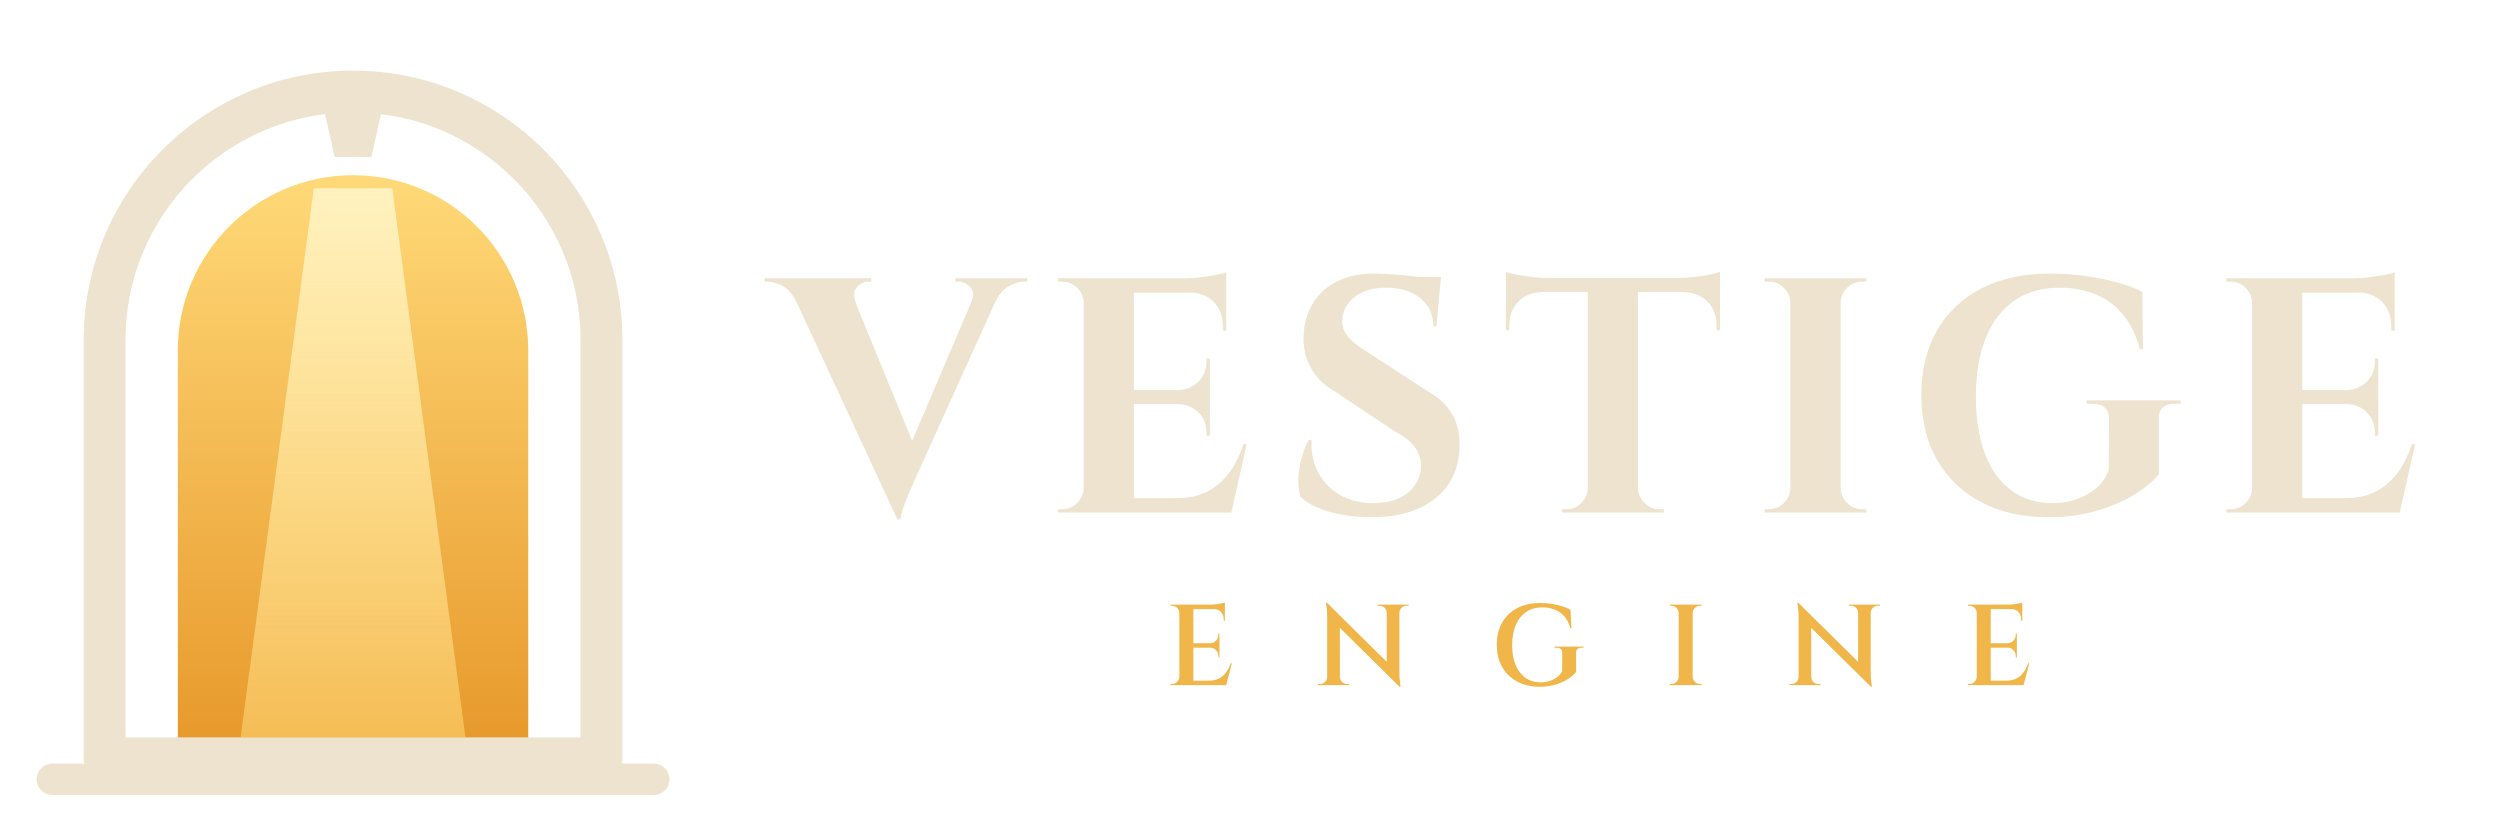
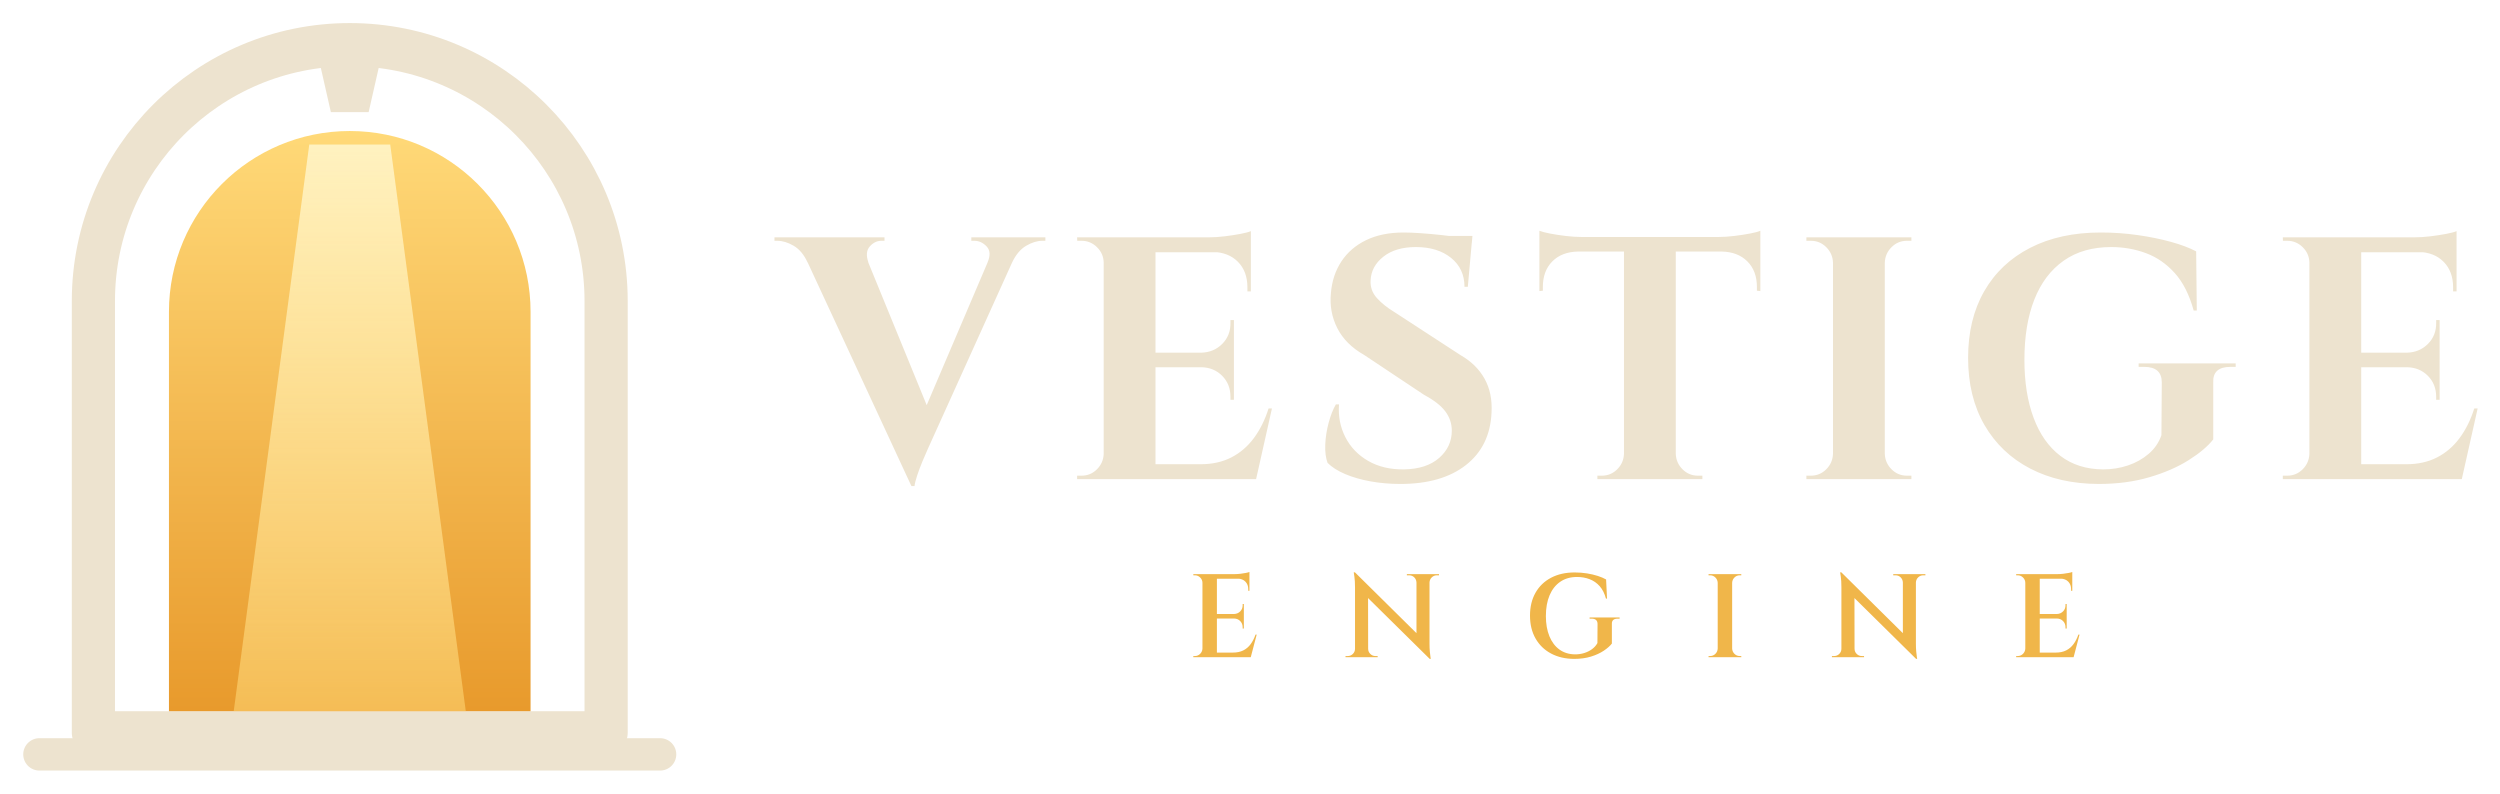
- <svg xmlns="http://www.w3.org/2000/svg" viewBox="0 0 956 320" width="956" height="320">
+ <svg xmlns="http://www.w3.org/2000/svg" viewBox="5.39 18.45 926.43 293.87" width="926.43" height="293.87">
  <defs>
    <linearGradient id="glow" x1="0" y1="0" x2="0" y2="1">
      <stop offset="0" stop-color="#ffd978" />
      <stop offset="1" stop-color="#e89a2c" />
    </linearGradient>
    <linearGradient id="beam" x1="0" y1="0" x2="0" y2="1">
      <stop offset="0" stop-color="#fff3c4" stop-opacity="0.95" />
      <stop offset="1" stop-color="#ffd978" stop-opacity="0.55" />
    </linearGradient>
  </defs>
  <path d="M40 290 V130 A95 95 0 0 1 230 130 V290 Z" fill="none" stroke="#ede3cf" stroke-width="16" stroke-linejoin="round" />
  <path d="M68 282 V134 A67 67 0 0 1 202 134 V282 Z" fill="url(#glow)" />
  <path d="M120 72 L150 72 L178 282 L92 282 Z" fill="url(#beam)" />
  <path d="M20 298 H250" stroke="#ede3cf" stroke-width="12" stroke-linecap="round" />
  <path d="M123 38 H147 L142 60 H128 Z" fill="#ede3cf" />
  <path d="M343.131 198.569 300.732 107.168H323.657L350.976 173.898ZM343.131 198.569 342.679 182.926 375.173 106.784H384.485L350.574 181.81Q350.263 182.51 349.287 184.654Q348.311 186.798 347.195 189.49Q346.08 192.183 345.259 194.67Q344.439 197.157 344.283 198.569ZM371.355 115.694Q372.997 111.854 370.999 109.767Q369.001 107.68 366.491 107.68H365.339V106.4H392.777V107.68Q392.777 107.68 392.201 107.68Q391.625 107.68 391.625 107.68Q388.809 107.68 385.648 109.536Q382.487 111.392 380.439 115.744ZM327.19 115.694 304.677 115.744Q302.679 111.392 299.518 109.536Q296.357 107.68 293.413 107.68Q293.413 107.68 292.901 107.68Q292.389 107.68 292.389 107.68V106.4H333.156V107.68H332.004Q329.572 107.68 327.716 109.767Q325.86 111.854 327.19 115.694Z M433.588 106.4V196.0H414.389V106.4ZM467.371 190.478 470.48 196.0H433.204V190.478ZM462.644 149.143V154.537H433.204V149.143ZM468.925 106.4V111.922H433.204V106.4ZM476.733 169.824 470.864 196.0H445.73L450.338 190.478Q456.733 190.478 461.643 187.977Q466.553 185.477 470.018 180.821Q473.483 176.165 475.483 169.824ZM462.644 154.281V166.615H461.364V165.472Q461.364 160.814 458.29 157.714Q455.216 154.615 450.558 154.537V154.281ZM462.644 137.065V149.399H450.558V149.143Q455.216 149.015 458.329 145.877Q461.442 142.738 461.364 138.08V137.065ZM468.925 111.538V126.441H467.645V124.914Q467.645 119.044 464.148 115.483Q460.651 111.922 454.654 111.794V111.538ZM468.925 104.096V107.808L453.309 106.4Q456.125 106.4 459.261 106.016Q462.397 105.632 465.085 105.12Q467.773 104.608 468.925 104.096ZM414.773 186.656V196.0H404.533V194.72Q404.533 194.72 405.365 194.72Q406.197 194.72 406.197 194.72Q409.525 194.72 411.893 192.352Q414.261 189.984 414.389 186.656ZM414.773 115.744H414.389Q414.311 112.416 411.902 110.048Q409.493 107.68 406.197 107.68Q406.197 107.68 405.39 107.68Q404.583 107.68 404.583 107.68L404.533 106.4H414.773Z M525.55 104.608Q528.064 104.608 531.869 104.864Q535.675 105.12 539.664 105.568Q543.652 106.016 546.713 106.464Q549.773 106.912 550.875 107.424L549.321 124.74H548.091Q548.091 118.052 543.129 114.027Q538.166 110.002 530.052 110.002Q522.546 110.002 518.039 113.563Q513.531 117.125 513.298 122.313Q513.065 126.066 515.629 128.903Q518.194 131.739 522.226 134.167L546.665 150.08Q552.525 153.431 555.515 158.771Q558.505 164.11 558.116 171.292Q557.572 183.781 548.621 190.786Q539.67 197.792 524.311 197.792Q518.596 197.792 513.31 196.841Q508.023 195.89 503.886 194.135Q499.749 192.379 497.344 189.975Q496.338 187.227 496.494 183.223Q496.649 179.218 497.744 175.127Q498.839 171.036 500.434 168.297H501.586Q501.102 174.903 503.95 180.466Q506.798 186.03 512.418 189.264Q518.039 192.498 525.691 192.398Q534.052 192.247 538.72 188.13Q543.387 184.014 543.387 178.043Q543.387 174.098 540.98 170.896Q538.573 167.694 533.188 164.818L510.866 149.961Q503.995 146.066 500.944 140.029Q497.893 133.993 498.592 127.017Q499.136 120.398 502.473 115.328Q505.81 110.258 511.643 107.433Q517.476 104.608 525.55 104.608ZM551.03 105.888 550.797 108.576H535.707V105.888Z M626.388 106.784V196.0H607.189V106.784ZM657.73 106.272V111.666H575.847V106.272ZM657.73 111.282V126.313L656.45 126.185V124.786Q656.45 118.866 652.928 115.33Q649.406 111.794 643.458 111.666V111.282ZM657.73 103.968V107.68L642.114 106.272Q644.93 106.272 648.066 105.888Q651.202 105.504 653.89 104.992Q656.578 104.48 657.73 103.968ZM607.573 186.656V196.0H597.333V194.72Q597.333 194.72 598.165 194.72Q598.997 194.72 598.997 194.72Q602.325 194.72 604.693 192.352Q607.061 189.984 607.189 186.656ZM626.004 186.656H626.388Q626.516 189.984 628.884 192.352Q631.252 194.72 634.58 194.72Q634.58 194.72 635.412 194.72Q636.244 194.72 636.244 194.72V196.0H626.004ZM590.119 111.282V111.666Q584.121 111.794 580.624 115.33Q577.127 118.866 577.127 124.786V126.185L575.847 126.313V111.282ZM575.847 103.968Q577.127 104.48 579.751 104.992Q582.375 105.504 585.575 105.888Q588.775 106.272 591.463 106.272L575.847 107.68Z M703.844 106.4V196.0H684.645V106.4ZM685.029 186.656V196.0H674.789V194.72Q674.789 194.72 675.621 194.72Q676.453 194.72 676.453 194.72Q679.781 194.72 682.149 192.352Q684.517 189.984 684.645 186.656ZM685.029 115.744H684.645Q684.517 112.416 682.149 110.048Q679.781 107.68 676.453 107.68Q676.453 107.68 675.621 107.68Q674.789 107.68 674.789 107.68V106.4H685.029ZM703.46 186.656H703.844Q703.972 189.984 706.34 192.352Q708.708 194.72 712.036 194.72Q712.036 194.72 712.804 194.72Q713.572 194.72 713.7 194.72V196.0H703.46ZM703.46 115.744V106.4H713.7V107.68Q713.572 107.68 712.804 107.68Q712.036 107.68 712.036 107.68Q708.708 107.68 706.34 110.048Q703.972 112.416 703.844 115.744Z M825.556 160.16V181.28Q822.535 185.12 816.455 188.96Q810.375 192.8 801.899 195.296Q793.424 197.792 783.074 197.792Q768.574 197.742 757.701 192.073Q746.827 186.405 740.77 175.934Q734.713 165.463 734.713 151.045Q734.713 136.782 740.693 126.363Q746.672 115.945 757.739 110.277Q768.807 104.608 783.851 104.608Q790.891 104.608 797.572 105.566Q804.254 106.523 809.886 108.08Q815.517 109.637 819.229 111.602L819.458 133.536H818.306Q815.92 124.791 811.31 119.657Q806.699 114.523 800.626 112.263Q794.553 110.002 787.737 110.002Q777.296 110.002 770.114 115.067Q762.932 120.133 759.257 129.461Q755.581 138.789 755.581 151.822Q755.581 164.155 758.985 173.289Q762.388 182.423 768.909 187.385Q775.431 192.347 784.784 192.398Q789.561 192.398 793.929 190.937Q798.297 189.477 801.623 186.631Q804.949 183.785 806.357 179.708L806.485 160.16Q806.485 154.4 799.957 154.4H797.909V153.12H833.876V154.4H831.956Q825.3 154.4 825.556 160.16Z M880.388 106.4V196.0H861.189V106.4ZM914.171 190.478 917.28 196.0H880.004V190.478ZM909.444 149.143V154.537H880.004V149.143ZM915.725 106.4V111.922H880.004V106.4ZM923.533 169.824 917.664 196.0H892.53L897.138 190.478Q903.533 190.478 908.443 187.977Q913.353 185.477 916.818 180.821Q920.283 176.165 922.283 169.824ZM909.444 154.281V166.615H908.164V165.472Q908.164 160.814 905.09 157.714Q902.016 154.615 897.358 154.537V154.281ZM909.444 137.065V149.399H897.358V149.143Q902.016 149.015 905.129 145.877Q908.242 142.738 908.164 138.08V137.065ZM915.725 111.538V126.441H914.445V124.914Q914.445 119.044 910.948 115.483Q907.451 111.922 901.454 111.794V111.538ZM915.725 104.096V107.808L900.109 106.4Q902.925 106.4 906.061 106.016Q909.197 105.632 911.885 105.12Q914.573 104.608 915.725 104.096ZM861.573 186.656V196.0H851.333V194.72Q851.333 194.72 852.165 194.72Q852.997 194.72 852.997 194.72Q856.325 194.72 858.693 192.352Q861.061 189.984 861.189 186.656ZM861.573 115.744H861.189Q861.111 112.416 858.702 110.048Q856.293 107.68 852.997 107.68Q852.997 107.68 852.19 107.68Q851.383 107.68 851.383 107.68L851.333 106.4H861.573Z" fill="#ede3cf" />
  <path d="M456.339 231.2V262.0H450.986V231.2ZM468.041 260.28 468.753 262.0H456.207V260.28ZM466.327 245.982V247.658H456.207V245.982ZM468.397 231.2V232.92H456.207V231.2ZM471.081 253.625 468.885 262.0H460.691L462.275 260.28Q464.518 260.28 466.134 259.465Q467.751 258.65 468.853 257.143Q469.955 255.636 470.648 253.625ZM466.327 247.57V251.365H465.887V250.883Q465.887 249.522 464.977 248.599Q464.067 247.676 462.707 247.658V247.57ZM466.327 242.275V246.07H462.707V245.982Q464.067 245.938 464.986 245.006Q465.905 244.074 465.887 242.713V242.275ZM468.397 232.788V237.377H467.957V236.763Q467.957 235.066 466.906 233.993Q465.856 232.92 464.115 232.876V232.788ZM468.397 230.408V231.684L463.029 231.2Q463.997 231.2 465.075 231.068Q466.153 230.936 467.077 230.76Q468.001 230.584 468.397 230.408ZM451.118 258.788V262.0H447.598V261.56Q447.598 261.56 447.884 261.56Q448.17 261.56 448.17 261.56Q449.314 261.56 450.128 260.746Q450.942 259.932 450.986 258.788ZM451.118 234.412H450.986Q450.968 233.268 450.137 232.454Q449.306 231.64 448.17 231.64Q448.17 231.64 447.897 231.64Q447.624 231.64 447.624 231.64L447.598 231.2H451.118Z M507.491 230.54 534.73 257.464 535.197 262.616 507.959 235.736ZM507.651 258.876V262.0H503.999V261.56Q503.999 261.56 504.395 261.56Q504.791 261.56 504.835 261.56Q505.935 261.56 506.727 260.768Q507.519 259.976 507.519 258.876ZM512.392 258.876Q512.392 259.976 513.184 260.768Q513.976 261.56 515.076 261.56Q515.12 261.56 515.516 261.56Q515.912 261.56 515.912 261.56V262.0H512.26V258.876ZM507.491 230.54 512.348 235.854 512.392 262.0H507.519V236.04Q507.519 233.654 507.285 232.097Q507.051 230.54 507.051 230.54ZM535.126 231.2V256.984Q535.126 258.552 535.24 259.841Q535.355 261.13 535.474 261.873Q535.593 262.616 535.593 262.616H535.197L530.296 257.096V231.2ZM538.646 231.2V231.64Q538.646 231.64 538.25 231.64Q537.854 231.64 537.854 231.64Q536.754 231.64 535.962 232.41Q535.17 233.18 535.126 234.324H534.994V231.2ZM526.732 231.2H530.384V234.324H530.296Q530.252 233.18 529.482 232.41Q528.712 231.64 527.568 231.64Q527.568 231.64 527.172 231.64Q526.776 231.64 526.732 231.64Z M602.704 249.68V256.94Q601.674 258.26 599.709 259.58Q597.743 260.9 594.972 261.758Q592.201 262.616 588.715 262.616Q583.837 262.59 580.157 260.623Q576.478 258.657 574.422 255.062Q572.367 251.467 572.367 246.564Q572.367 241.697 574.404 238.107Q576.442 234.517 580.166 232.55Q583.891 230.584 588.893 230.584Q591.313 230.584 593.489 230.935Q595.666 231.287 597.477 231.871Q599.289 232.455 600.565 233.184L600.91 240.279H600.514Q599.747 237.424 598.185 235.668Q596.622 233.912 594.468 233.086Q592.313 232.26 589.783 232.26Q586.159 232.26 583.574 234.037Q580.99 235.814 579.62 239.051Q578.249 242.289 578.249 246.742Q578.249 251.036 579.557 254.229Q580.865 257.422 583.298 259.168Q585.731 260.914 589.107 260.94Q590.847 260.94 592.442 260.451Q594.037 259.962 595.327 259.024Q596.617 258.086 597.35 256.756L597.394 249.68Q597.394 247.7 595.15 247.7H594.446V247.26H605.564V247.7H604.904Q602.616 247.7 602.704 249.68Z M647.275 231.2V262.0H641.922V231.2ZM642.054 258.788V262.0H638.534V261.56Q638.534 261.56 638.82 261.56Q639.106 261.56 639.106 261.56Q640.25 261.56 641.064 260.746Q641.878 259.932 641.922 258.788ZM642.054 234.412H641.922Q641.878 233.268 641.064 232.454Q640.25 231.64 639.106 231.64Q639.106 231.64 638.82 231.64Q638.534 231.64 638.534 231.64V231.2H642.054ZM647.143 258.788H647.275Q647.319 259.932 648.133 260.746Q648.947 261.56 650.091 261.56Q650.091 261.56 650.355 261.56Q650.619 261.56 650.663 261.56V262.0H647.143ZM647.143 234.412V231.2H650.663V231.64Q650.619 231.64 650.355 231.64Q650.091 231.64 650.091 231.64Q648.947 231.64 648.133 232.454Q647.319 233.268 647.275 234.412Z M687.735 230.54 714.974 257.464 715.441 262.616 688.203 235.736ZM687.895 258.876V262.0H684.243V261.56Q684.243 261.56 684.639 261.56Q685.035 261.56 685.079 261.56Q686.179 261.56 686.971 260.768Q687.763 259.976 687.763 258.876ZM692.636 258.876Q692.636 259.976 693.428 260.768Q694.22 261.56 695.32 261.56Q695.364 261.56 695.76 261.56Q696.156 261.56 696.156 261.56V262.0H692.504V258.876ZM687.735 230.54 692.592 235.854 692.636 262.0H687.763V236.04Q687.763 233.654 687.529 232.097Q687.295 230.54 687.295 230.54ZM715.37 231.2V256.984Q715.37 258.552 715.484 259.841Q715.599 261.13 715.718 261.873Q715.837 262.616 715.837 262.616H715.441L710.54 257.096V231.2ZM718.89 231.2V231.64Q718.89 231.64 718.494 231.64Q718.098 231.64 718.098 231.64Q716.998 231.64 716.206 232.41Q715.414 233.18 715.37 234.324H715.238V231.2ZM706.976 231.2H710.628V234.324H710.54Q710.496 233.18 709.726 232.41Q708.956 231.64 707.812 231.64Q707.812 231.64 707.416 231.64Q707.02 231.64 706.976 231.64Z M761.263 231.2V262.0H755.91V231.2ZM772.965 260.28 773.677 262.0H761.131V260.28ZM771.251 245.982V247.658H761.131V245.982ZM773.321 231.2V232.92H761.131V231.2ZM776.005 253.625 773.809 262.0H765.615L767.199 260.28Q769.442 260.28 771.058 259.465Q772.675 258.65 773.777 257.143Q774.879 255.636 775.572 253.625ZM771.251 247.57V251.365H770.811V250.883Q770.811 249.522 769.901 248.599Q768.991 247.676 767.631 247.658V247.57ZM771.251 242.275V246.07H767.631V245.982Q768.991 245.938 769.91 245.006Q770.829 244.074 770.811 242.713V242.275ZM773.321 232.788V237.377H772.881V236.763Q772.881 235.066 771.83 233.993Q770.78 232.92 769.039 232.876V232.788ZM773.321 230.408V231.684L767.953 231.2Q768.921 231.2 769.999 231.068Q771.077 230.936 772.001 230.76Q772.925 230.584 773.321 230.408ZM756.042 258.788V262.0H752.522V261.56Q752.522 261.56 752.808 261.56Q753.094 261.56 753.094 261.56Q754.238 261.56 755.052 260.746Q755.866 259.932 755.91 258.788ZM756.042 234.412H755.91Q755.892 233.268 755.061 232.454Q754.23 231.64 753.094 231.64Q753.094 231.64 752.821 231.64Q752.548 231.64 752.548 231.64L752.522 231.2H756.042Z" fill="#f0b64a" />
</svg>
